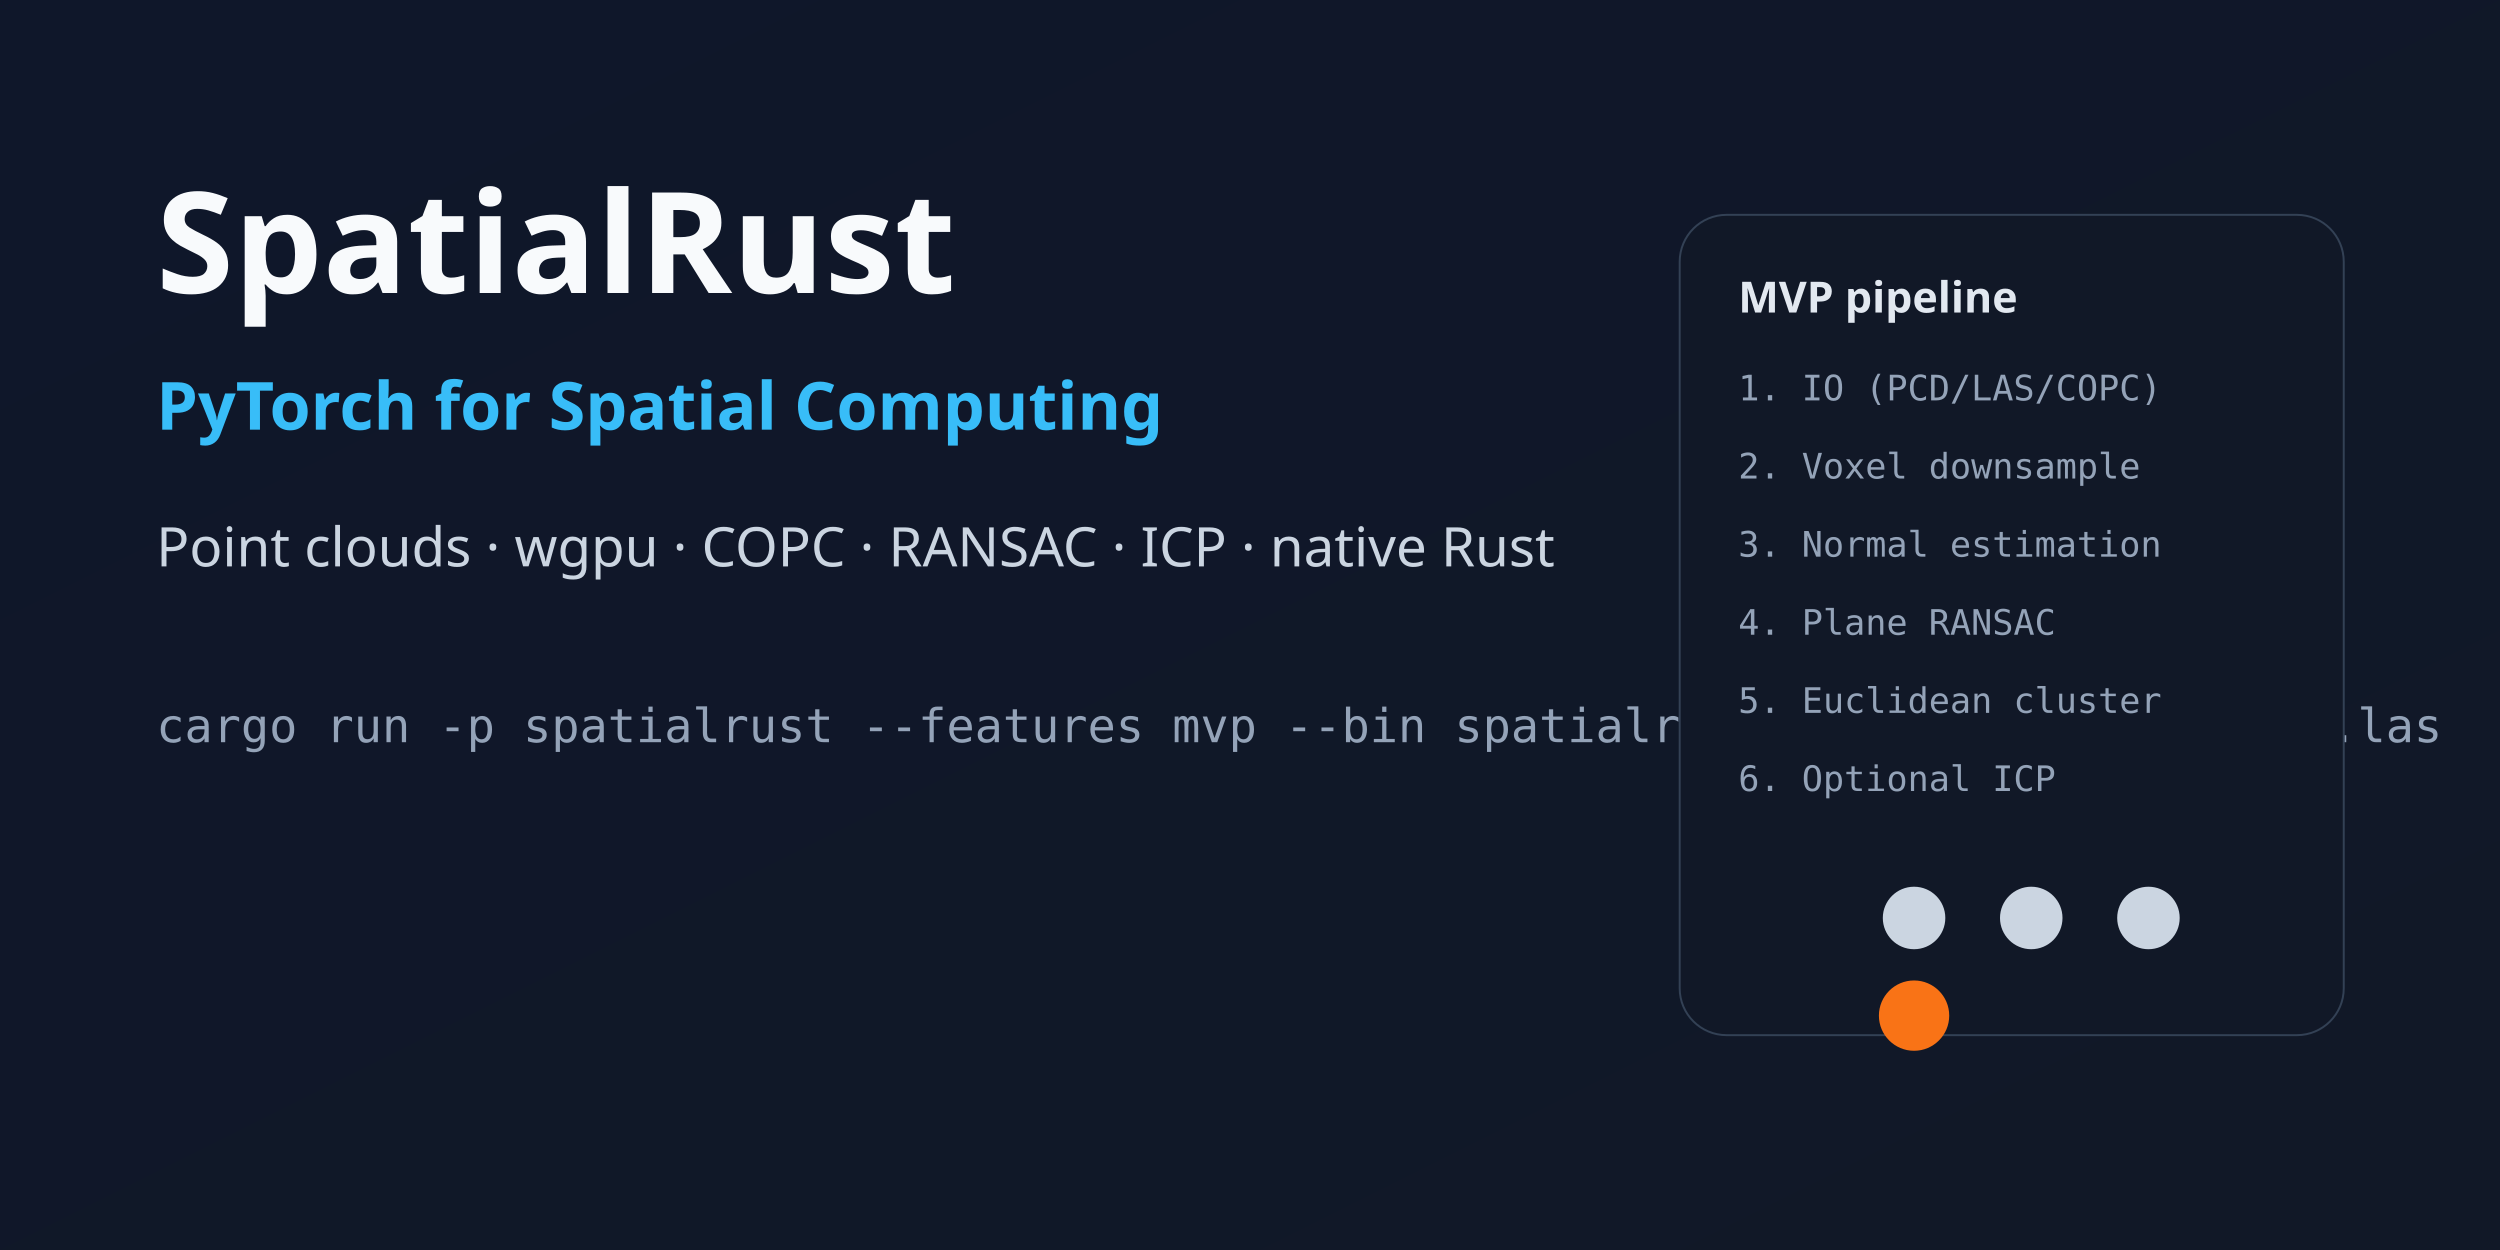
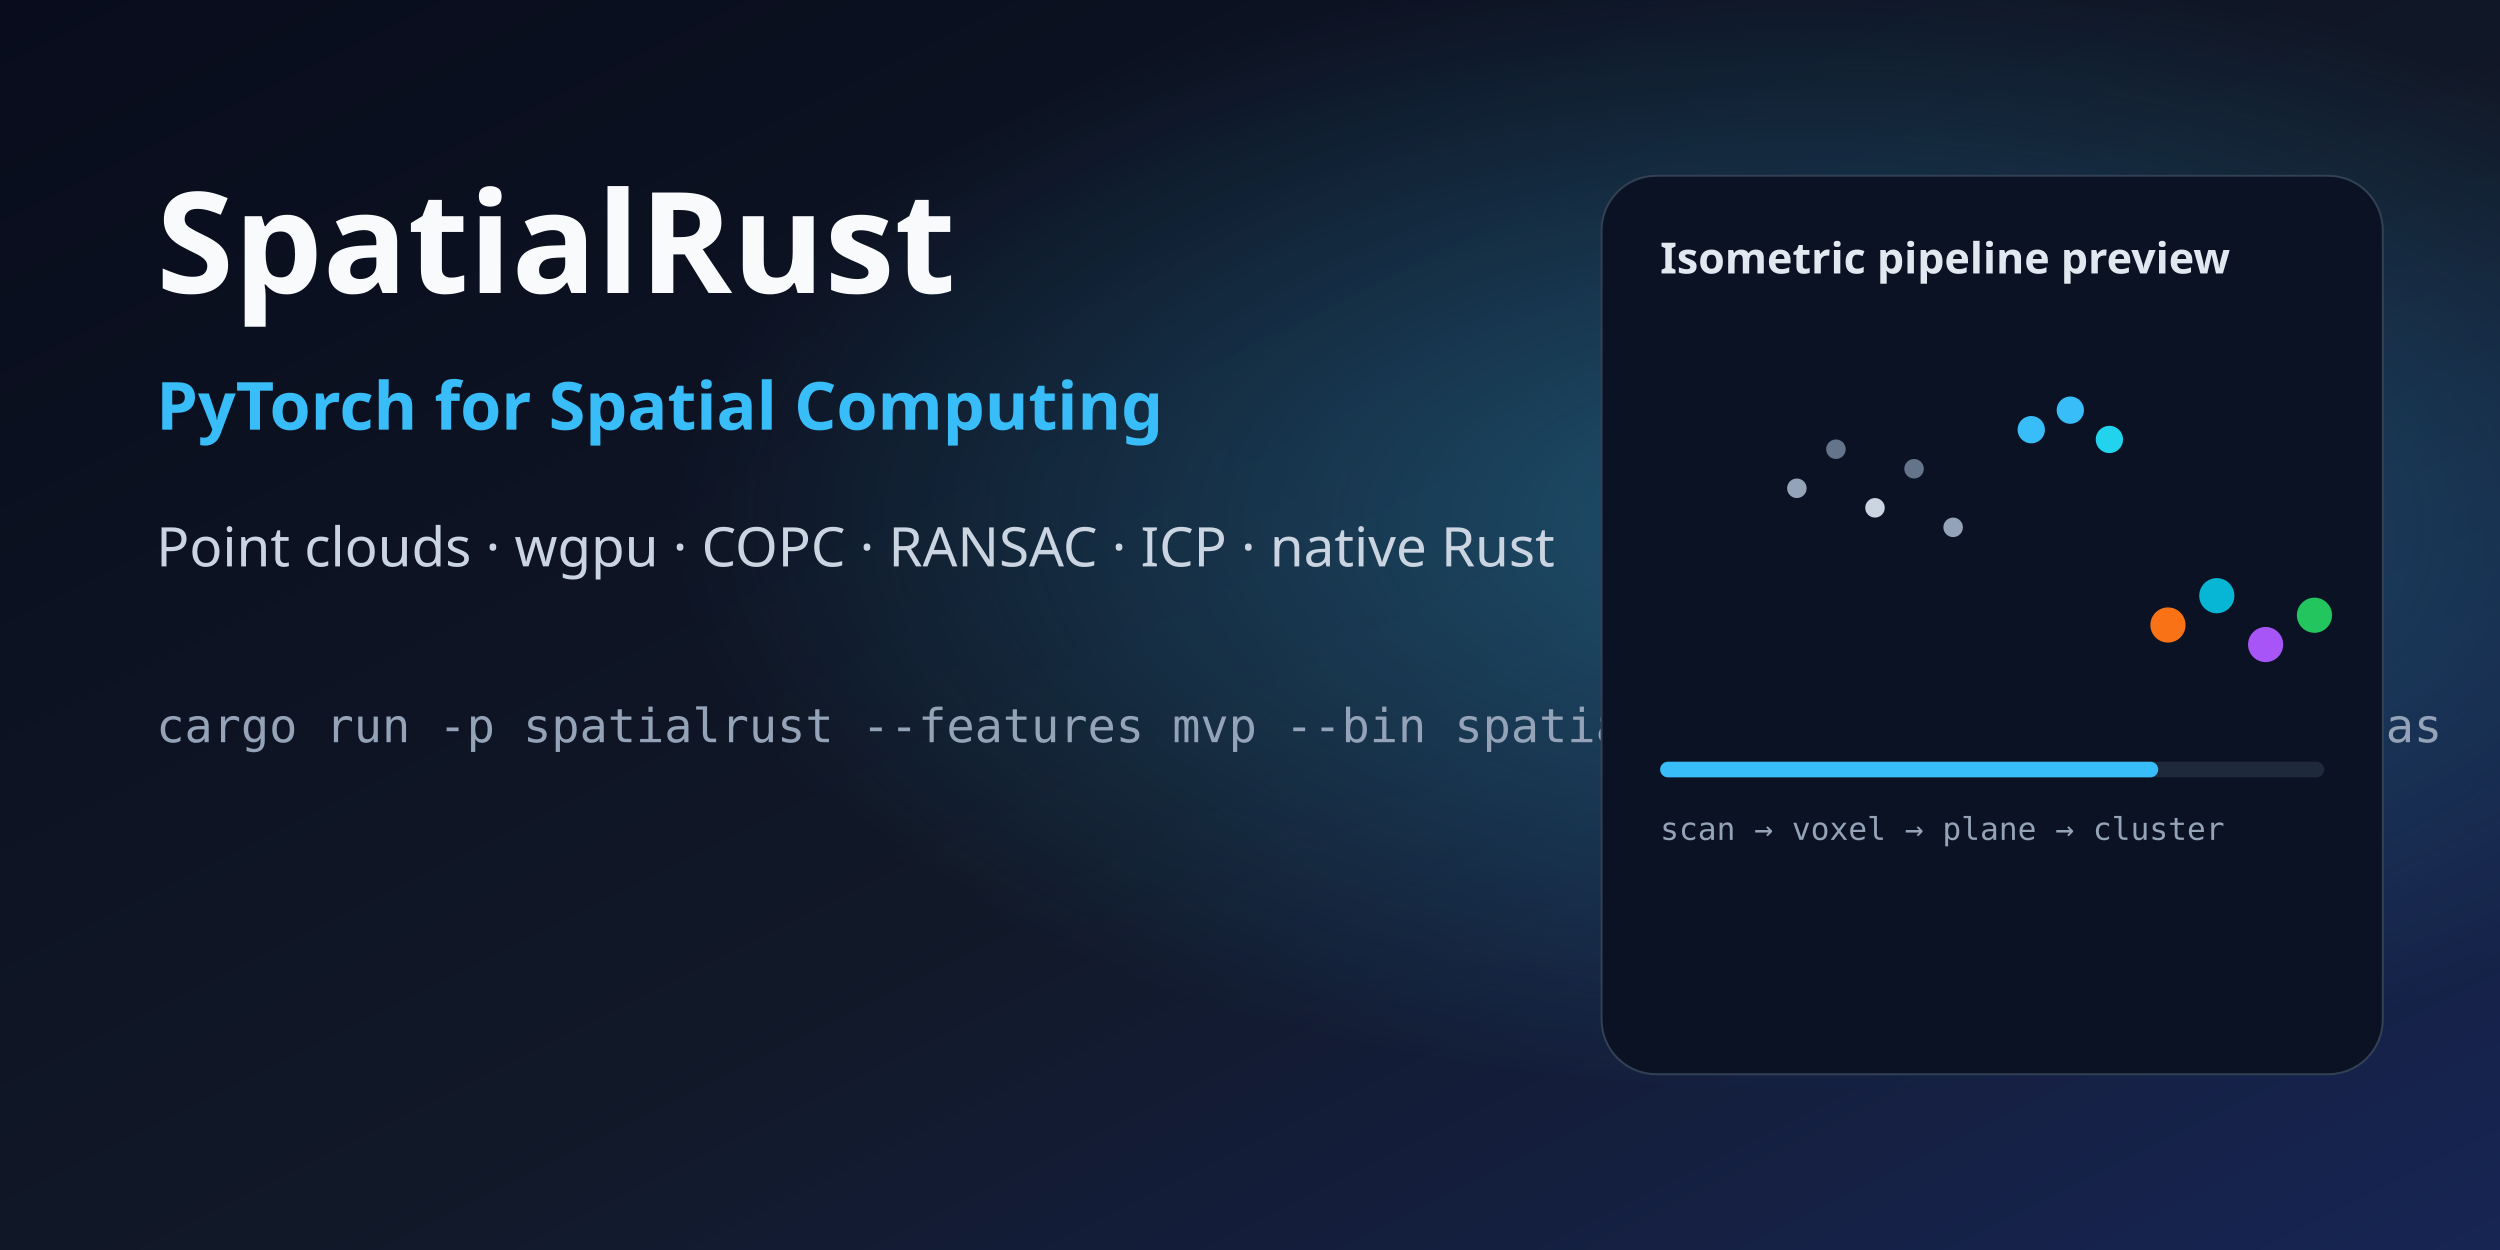
<svg xmlns="http://www.w3.org/2000/svg" width="1280" height="640" viewBox="0 0 1280 640" role="img" aria-labelledby="title">
  <defs>
    <linearGradient id="bg" x1="0" y1="0" x2="1" y2="1">
-       <stop offset="0%" stop-color="#0f172a" />
-       <stop offset="100%" stop-color="#111827" />
+       <stop offset="0%" stop-color="#080c1c" />
+       <stop offset="55%" stop-color="#111827" />
+       <stop offset="100%" stop-color="#172554" />
    </linearGradient>
+     <radialGradient id="glow" cx="72%" cy="42%" r="45%">
+       <stop offset="0%" stop-color="#38bdf8" stop-opacity="0.35" />
+       <stop offset="100%" stop-color="#38bdf8" stop-opacity="0" />
+     </radialGradient>
  </defs>
  <rect width="1280" height="640" fill="url(#bg)" />
+   <rect width="1280" height="640" fill="url(#glow)" />
  <text x="80" y="150" fill="#f8fafc" font-family="ui-sans-serif, system-ui, sans-serif" font-size="72" font-weight="800">SpatialRust</text>
  <text x="80" y="220" fill="#38bdf8" font-family="ui-sans-serif, system-ui, sans-serif" font-size="34" font-weight="600">PyTorch for Spatial Computing</text>
  <text x="80" y="290" fill="#cbd5e1" font-family="ui-sans-serif, system-ui, sans-serif" font-size="28">Point clouds · wgpu · COPC · RANSAC · ICP · native Rust</text>
  <text x="80" y="380" fill="#94a3b8" font-family="ui-monospace, monospace" font-size="24">cargo run -p spatialrust --features mvp --bin spatialrust-mvp -- scan.las out.las</text>
-   <rect x="860" y="110" width="340" height="420" rx="24" fill="#111827" stroke="#334155" />
-   <text x="890" y="160" fill="#e2e8f0" font-family="ui-sans-serif, system-ui, sans-serif" font-size="22" font-weight="700">MVP pipeline</text>
-   <text x="890" y="205" fill="#94a3b8" font-family="ui-monospace, monospace" font-size="18">1. IO (PCD/LAS/COPC)</text>
-   <text x="890" y="245" fill="#94a3b8" font-family="ui-monospace, monospace" font-size="18">2. Voxel downsample</text>
-   <text x="890" y="285" fill="#94a3b8" font-family="ui-monospace, monospace" font-size="18">3. Normal estimation</text>
-   <text x="890" y="325" fill="#94a3b8" font-family="ui-monospace, monospace" font-size="18">4. Plane RANSAC</text>
-   <text x="890" y="365" fill="#94a3b8" font-family="ui-monospace, monospace" font-size="18">5. Euclidean cluster</text>
-   <text x="890" y="405" fill="#94a3b8" font-family="ui-monospace, monospace" font-size="18">6. Optional ICP</text>
-   <circle cx="980" cy="470" r="16" fill="#cbd5e1" />
-   <circle cx="1040" cy="470" r="16" fill="#cbd5e1" />
-   <circle cx="1100" cy="470" r="16" fill="#cbd5e1" />
-   <circle cx="980" cy="520" r="18" fill="#f97316" />
+   <rect x="820" y="90" width="400" height="460" rx="28" fill="#0b1224" stroke="#334155" />
+   <text x="850" y="140" fill="#e2e8f0" font-family="ui-sans-serif, system-ui, sans-serif" font-size="22" font-weight="700">Isometric pipeline preview</text>
+   <circle cx="920" cy="250" r="5" fill="#94a3b8" />
+   <circle cx="940" cy="230" r="5" fill="#64748b" />
+   <circle cx="960" cy="260" r="5" fill="#cbd5e1" />
+   <circle cx="980" cy="240" r="5" fill="#64748b" />
+   <circle cx="1000" cy="270" r="5" fill="#94a3b8" />
+   <circle cx="1040" cy="220" r="7" fill="#38bdf8" />
+   <circle cx="1060" cy="210" r="7" fill="#38bdf8" />
+   <circle cx="1080" cy="225" r="7" fill="#22d3ee" />
+   <circle cx="1110" cy="320" r="9" fill="#f97316" />
+   <circle cx="1135" cy="305" r="9" fill="#06b6d4" />
+   <circle cx="1160" cy="330" r="9" fill="#a855f7" />
+   <circle cx="1185" cy="315" r="9" fill="#22c55e" />
+   <rect x="850" y="390" width="340" height="8" rx="4" fill="#1e293b" />
+   <rect x="850" y="390" width="255" height="8" rx="4" fill="#38bdf8" />
+   <text x="850" y="430" fill="#94a3b8" font-family="ui-monospace, monospace" font-size="16">scan → voxel → plane → cluster</text>
</svg>
